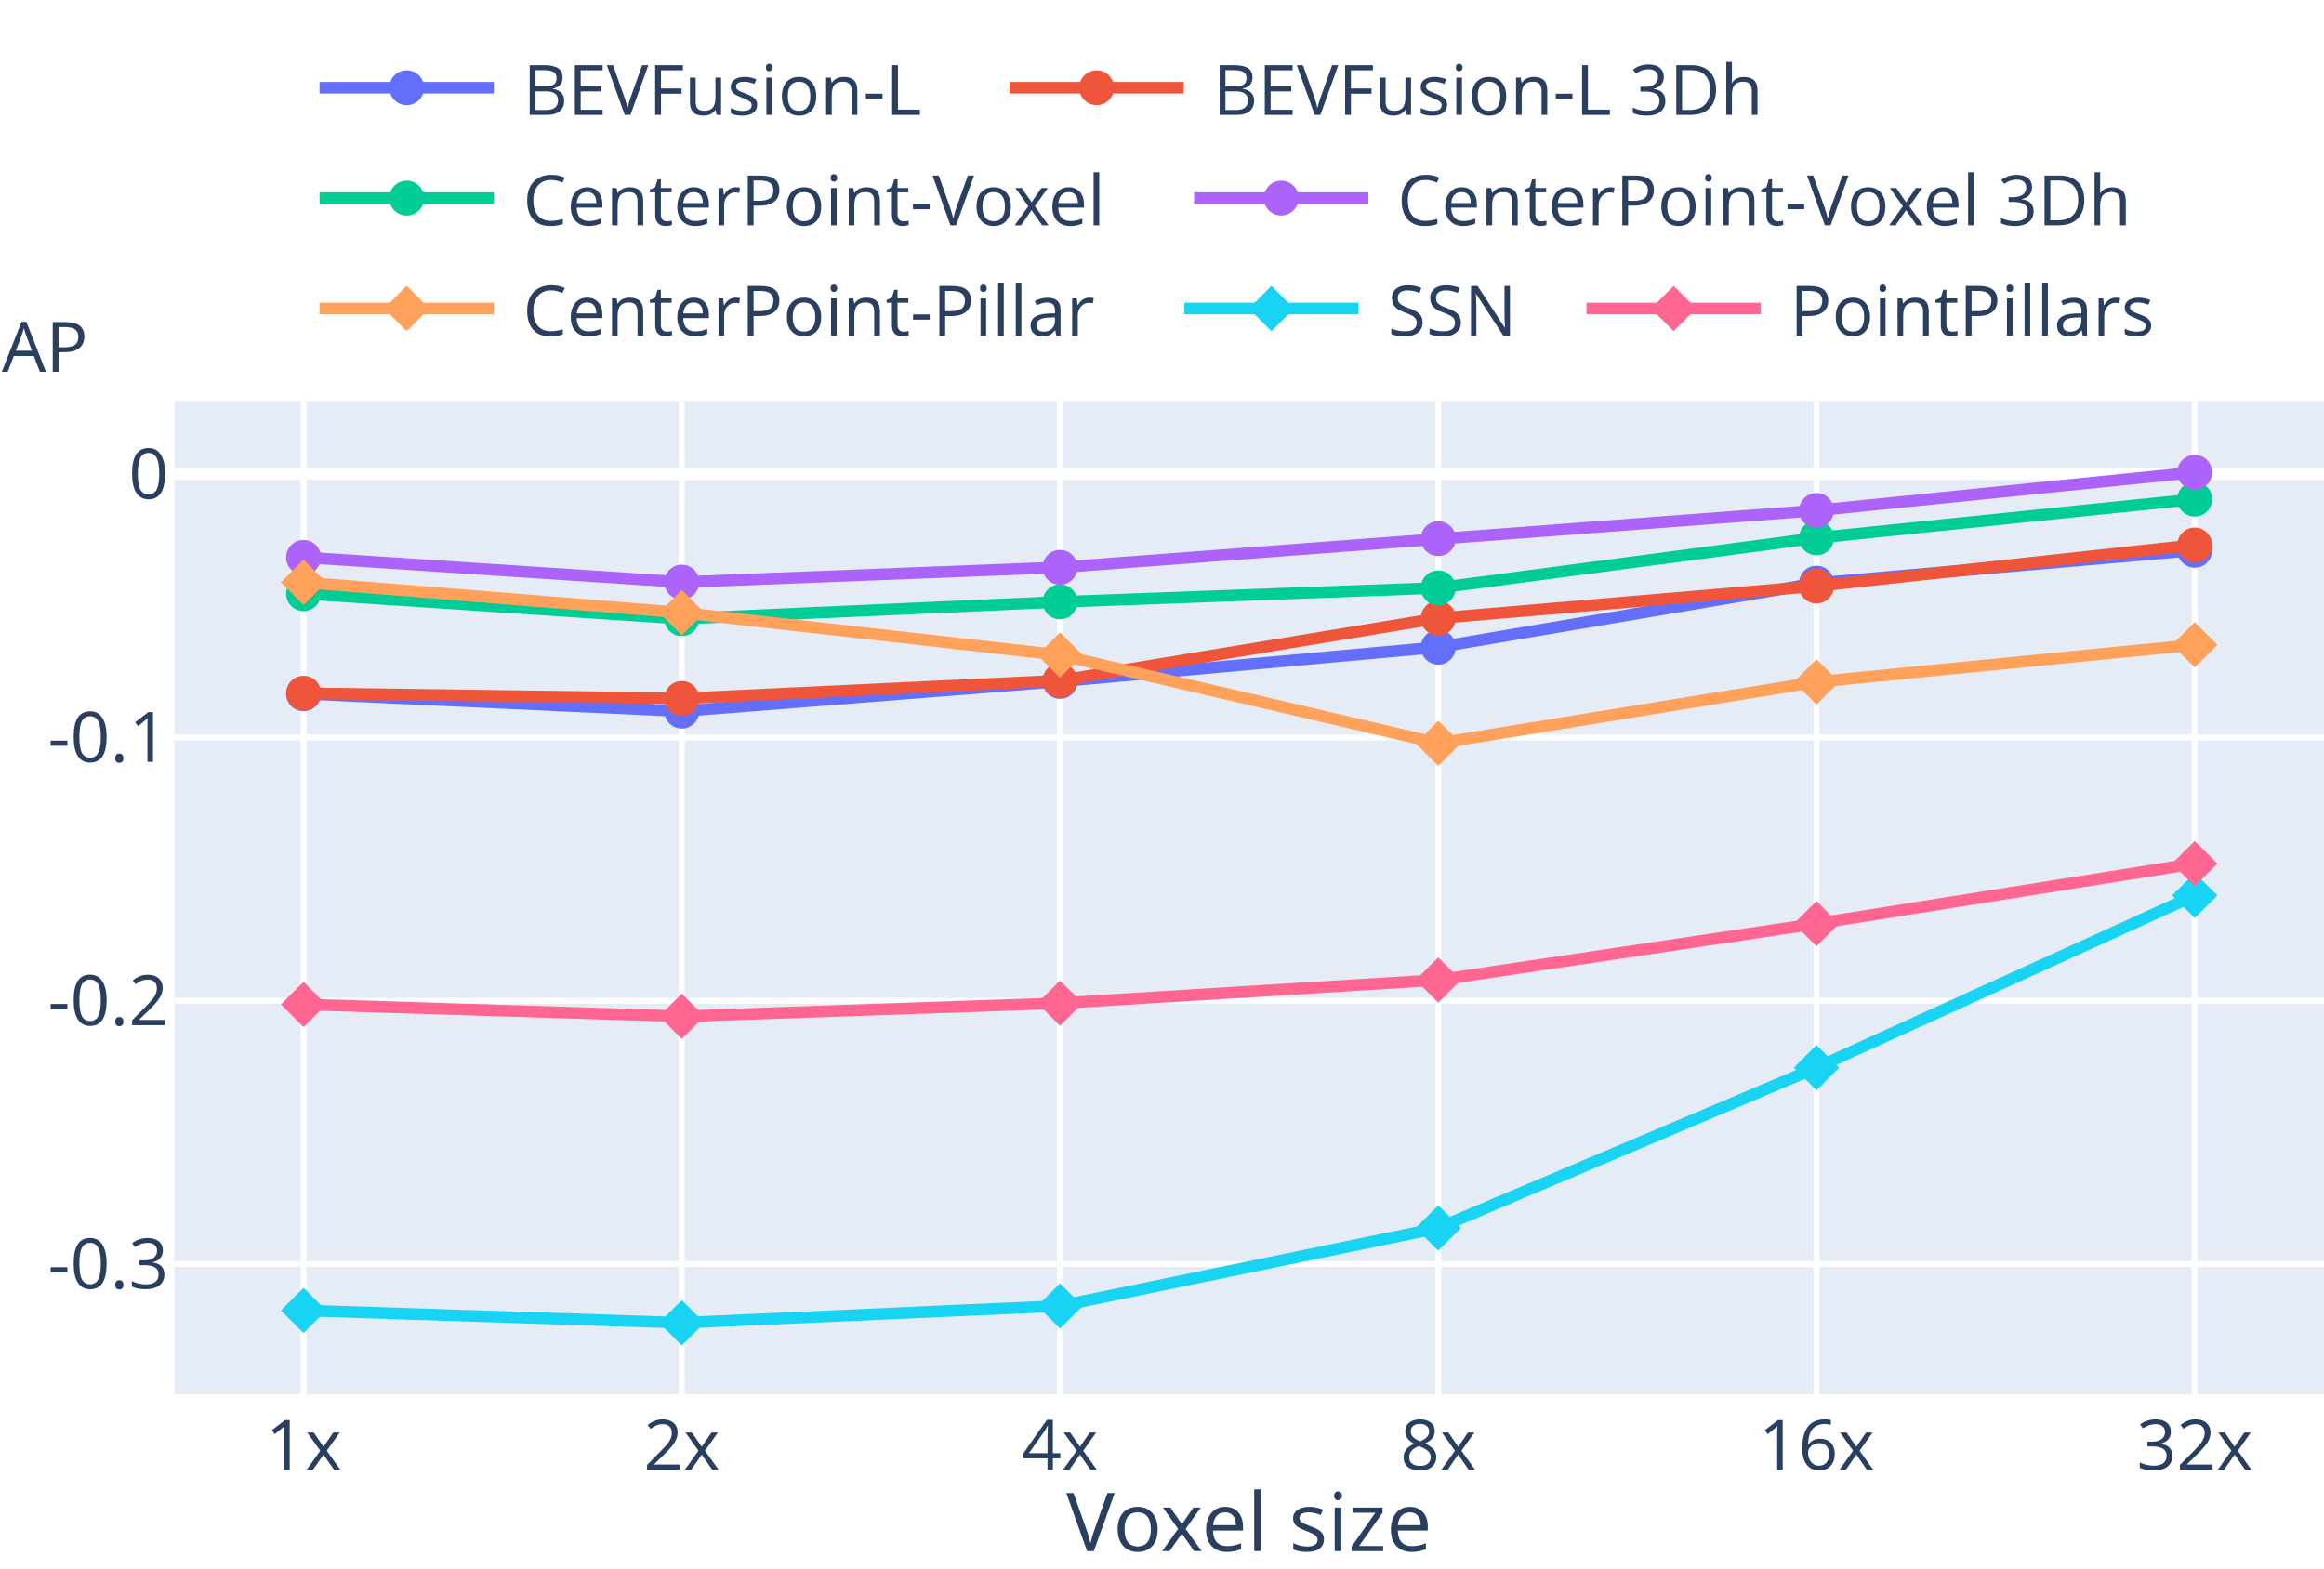
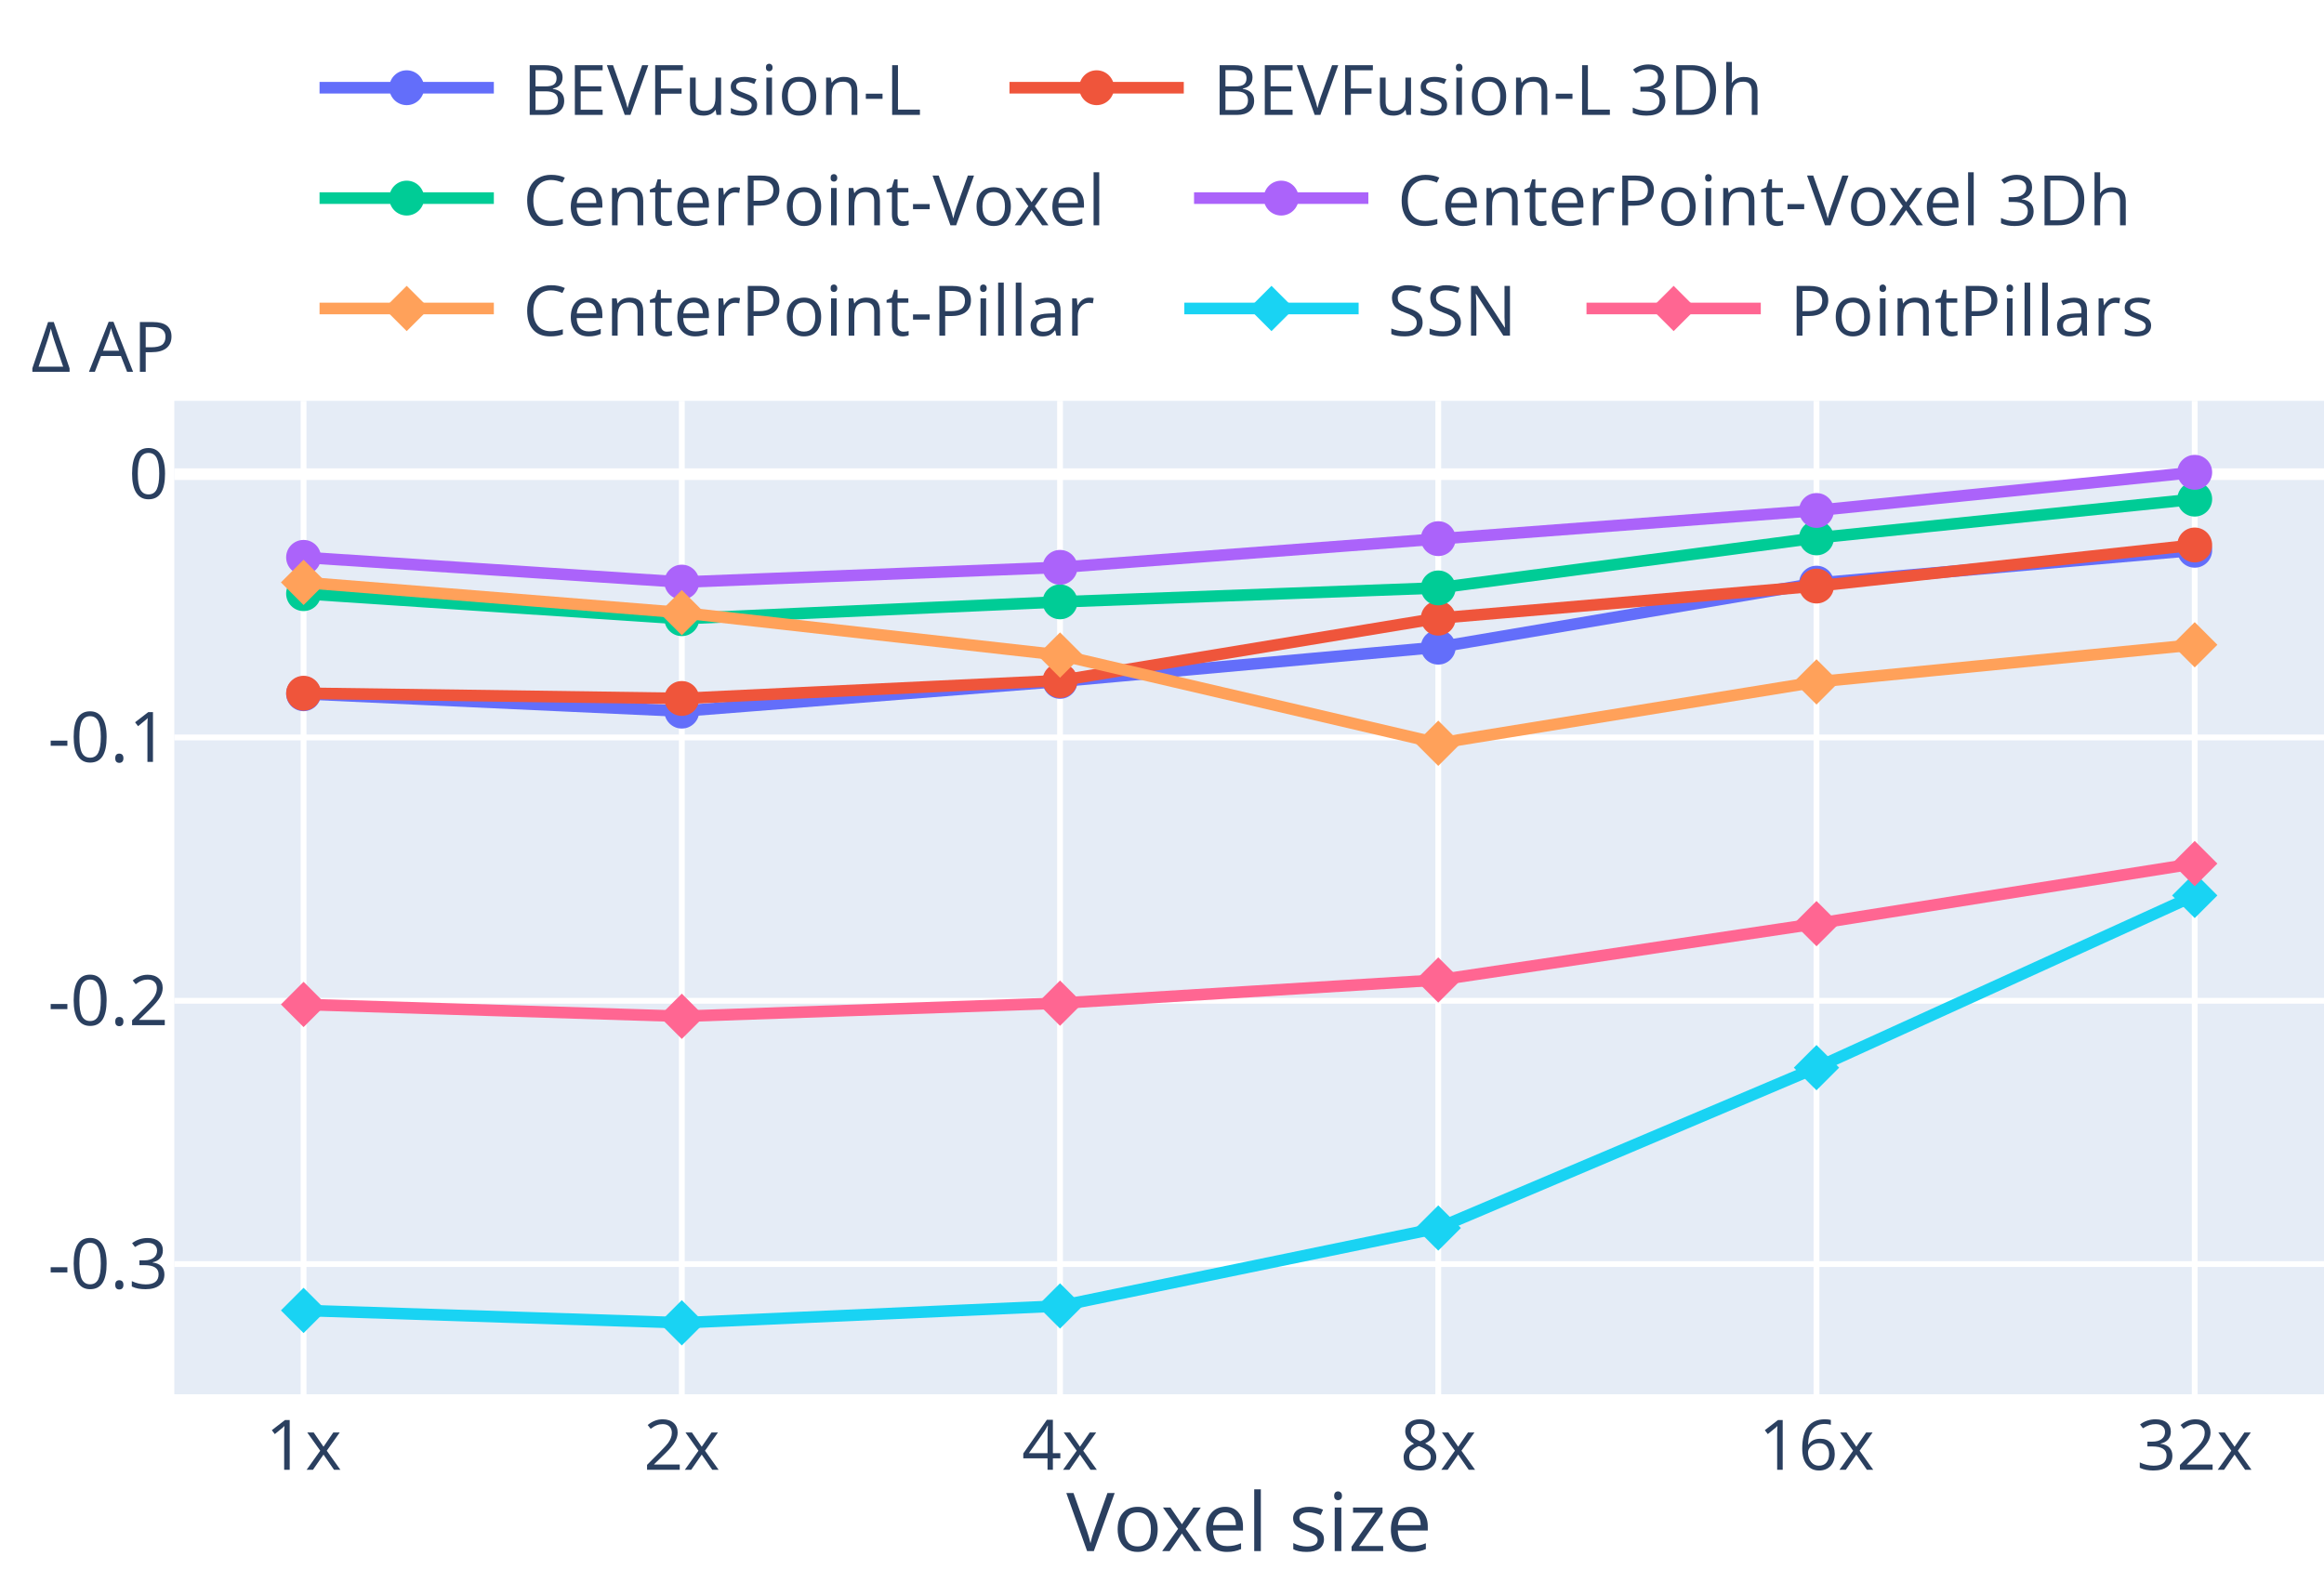
<svg xmlns="http://www.w3.org/2000/svg" class="main-svg" width="400" height="270" style="" viewBox="0 0 400 270">
  <rect x="0" y="0" width="400" height="270" style="fill: rgb(255, 255, 255); fill-opacity: 1;" />
-   <defs id="defs-f49421">
+   <defs id="defs-9df2e7">
    <g class="clips">
-       <clipPath id="clipf49421xyplot" class="plotclip">
+       <clipPath id="clip9df2e7xyplot" class="plotclip">
        <rect width="370" height="171" />
      </clipPath>
-       <clipPath class="axesclip" id="clipf49421x">
+       <clipPath class="axesclip" id="clip9df2e7x">
        <rect x="30" y="0" width="370" height="270" />
      </clipPath>
-       <clipPath class="axesclip" id="clipf49421y">
+       <clipPath class="axesclip" id="clip9df2e7y">
        <rect x="0" y="69" width="400" height="171" />
      </clipPath>
-       <clipPath class="axesclip" id="clipf49421xy">
+       <clipPath class="axesclip" id="clip9df2e7xy">
        <rect x="30" y="69" width="370" height="171" />
      </clipPath>
    </g>
    <g class="gradients" />
    <g class="patterns" />
  </defs>
  <g class="bglayer">
    <rect class="bg" x="30" y="69" width="370" height="171" style="fill: rgb(229, 236, 246); fill-opacity: 1; stroke-width: 0;" />
  </g>
  <g class="layer-below">
    <g class="imagelayer" />
    <g class="shapelayer" />
  </g>
  <g class="cartesianlayer">
    <g class="subplot xy">
      <g class="layer-subplot">
        <g class="shapelayer" />
        <g class="imagelayer" />
      </g>
      <g class="minor-gridlayer">
        <g class="x" />
        <g class="y" />
      </g>
      <g class="gridlayer">
        <g class="x">
          <path class="xgrid crisp" transform="translate(52.25,0)" d="M0,69v171" style="stroke: rgb(255, 255, 255); stroke-opacity: 1; stroke-width: 1px;" />
          <path class="xgrid crisp" transform="translate(117.35,0)" d="M0,69v171" style="stroke: rgb(255, 255, 255); stroke-opacity: 1; stroke-width: 1px;" />
          <path class="xgrid crisp" transform="translate(182.45,0)" d="M0,69v171" style="stroke: rgb(255, 255, 255); stroke-opacity: 1; stroke-width: 1px;" />
          <path class="xgrid crisp" transform="translate(247.55,0)" d="M0,69v171" style="stroke: rgb(255, 255, 255); stroke-opacity: 1; stroke-width: 1px;" />
          <path class="xgrid crisp" transform="translate(312.65,0)" d="M0,69v171" style="stroke: rgb(255, 255, 255); stroke-opacity: 1; stroke-width: 1px;" />
          <path class="xgrid crisp" transform="translate(377.75,0)" d="M0,69v171" style="stroke: rgb(255, 255, 255); stroke-opacity: 1; stroke-width: 1px;" />
        </g>
        <g class="y">
          <path class="ygrid crisp" transform="translate(0,217.59)" d="M30,0h370" style="stroke: rgb(255, 255, 255); stroke-opacity: 1; stroke-width: 1px;" />
          <path class="ygrid crisp" transform="translate(0,172.27)" d="M30,0h370" style="stroke: rgb(255, 255, 255); stroke-opacity: 1; stroke-width: 1px;" />
          <path class="ygrid crisp" transform="translate(0,126.94)" d="M30,0h370" style="stroke: rgb(255, 255, 255); stroke-opacity: 1; stroke-width: 1px;" />
        </g>
      </g>
      <g class="zerolinelayer">
        <path class="yzl zl crisp" transform="translate(0,81.62)" d="M30,0h370" style="stroke: rgb(255, 255, 255); stroke-opacity: 1; stroke-width: 2px;" />
      </g>
      <g class="layer-between">
        <g class="shapelayer" />
        <g class="imagelayer" />
      </g>
      <path class="xlines-below" />
      <path class="ylines-below" />
      <g class="overlines-below" />
      <g class="xaxislayer-below" />
      <g class="yaxislayer-below" />
      <g class="overaxes-below" />
      <g class="overplot">
-         <g class="xy" transform="translate(30,69)" clip-path="url(#clipf49421xyplot)">
+         <g class="xy" transform="translate(30,69)" clip-path="url(#clip9df2e7xyplot)">
          <g class="scatterlayer mlayer">
-             <g class="trace scatter trace887998" style="stroke-miterlimit: 2; opacity: 1;">
+             <g class="trace scatter trace36e291" style="stroke-miterlimit: 2; opacity: 1;">
              <g class="fills" />
              <g class="errorbars" />
              <g class="lines">
                <path class="js-line" d="M22.25,50.42L87.35,53.41L152.45,48.29L217.55,42.4L282.65,31.38L347.75,25.72" style="vector-effect: none; fill: none; stroke: rgb(99, 110, 250); stroke-opacity: 1; stroke-width: 2px; opacity: 1;" />
              </g>
              <g class="points">
                <path class="point" transform="translate(22.25,50.42)" d="M3,0A3,3 0 1,1 0,-3A3,3 0 0,1 3,0Z" style="opacity: 1; stroke-width: 0px; fill: rgb(99, 110, 250); fill-opacity: 1;" />
                <path class="point" transform="translate(87.35,53.41)" d="M3,0A3,3 0 1,1 0,-3A3,3 0 0,1 3,0Z" style="opacity: 1; stroke-width: 0px; fill: rgb(99, 110, 250); fill-opacity: 1;" />
                <path class="point" transform="translate(152.45,48.29)" d="M3,0A3,3 0 1,1 0,-3A3,3 0 0,1 3,0Z" style="opacity: 1; stroke-width: 0px; fill: rgb(99, 110, 250); fill-opacity: 1;" />
                <path class="point" transform="translate(217.55,42.4)" d="M3,0A3,3 0 1,1 0,-3A3,3 0 0,1 3,0Z" style="opacity: 1; stroke-width: 0px; fill: rgb(99, 110, 250); fill-opacity: 1;" />
                <path class="point" transform="translate(282.65,31.38)" d="M3,0A3,3 0 1,1 0,-3A3,3 0 0,1 3,0Z" style="opacity: 1; stroke-width: 0px; fill: rgb(99, 110, 250); fill-opacity: 1;" />
                <path class="point" transform="translate(347.75,25.72)" d="M3,0A3,3 0 1,1 0,-3A3,3 0 0,1 3,0Z" style="opacity: 1; stroke-width: 0px; fill: rgb(99, 110, 250); fill-opacity: 1;" />
              </g>
              <g class="text" />
            </g>
-             <g class="trace scatter trace43414b" style="stroke-miterlimit: 2; opacity: 1;">
+             <g class="trace scatter trace253dd2" style="stroke-miterlimit: 2; opacity: 1;">
              <g class="fills" />
              <g class="errorbars" />
              <g class="lines">
                <path class="js-line" d="M22.25,50.33L87.35,51.23L152.45,48.15L217.55,37.41L282.65,31.88L347.75,24.81" style="vector-effect: none; fill: none; stroke: rgb(239, 85, 59); stroke-opacity: 1; stroke-width: 2px; opacity: 1;" />
              </g>
              <g class="points">
                <path class="point" transform="translate(22.25,50.33)" d="M3,0A3,3 0 1,1 0,-3A3,3 0 0,1 3,0Z" style="opacity: 1; stroke-width: 0px; fill: rgb(239, 85, 59); fill-opacity: 1;" />
                <path class="point" transform="translate(87.35,51.23)" d="M3,0A3,3 0 1,1 0,-3A3,3 0 0,1 3,0Z" style="opacity: 1; stroke-width: 0px; fill: rgb(239, 85, 59); fill-opacity: 1;" />
                <path class="point" transform="translate(152.45,48.15)" d="M3,0A3,3 0 1,1 0,-3A3,3 0 0,1 3,0Z" style="opacity: 1; stroke-width: 0px; fill: rgb(239, 85, 59); fill-opacity: 1;" />
                <path class="point" transform="translate(217.55,37.41)" d="M3,0A3,3 0 1,1 0,-3A3,3 0 0,1 3,0Z" style="opacity: 1; stroke-width: 0px; fill: rgb(239, 85, 59); fill-opacity: 1;" />
                <path class="point" transform="translate(282.65,31.88)" d="M3,0A3,3 0 1,1 0,-3A3,3 0 0,1 3,0Z" style="opacity: 1; stroke-width: 0px; fill: rgb(239, 85, 59); fill-opacity: 1;" />
                <path class="point" transform="translate(347.75,24.81)" d="M3,0A3,3 0 1,1 0,-3A3,3 0 0,1 3,0Z" style="opacity: 1; stroke-width: 0px; fill: rgb(239, 85, 59); fill-opacity: 1;" />
              </g>
              <g class="text" />
            </g>
-             <g class="trace scatter trace8df3fe" style="stroke-miterlimit: 2; opacity: 1;">
+             <g class="trace scatter trace8d8fbc" style="stroke-miterlimit: 2; opacity: 1;">
              <g class="fills" />
              <g class="errorbars" />
              <g class="lines">
                <path class="js-line" d="M22.25,33.19L87.35,37.5L152.45,34.6L217.55,32.2L282.65,23.59L347.75,16.92" style="vector-effect: none; fill: none; stroke: rgb(0, 204, 150); stroke-opacity: 1; stroke-width: 2px; opacity: 1;" />
              </g>
              <g class="points">
                <path class="point" transform="translate(22.25,33.19)" d="M3,0A3,3 0 1,1 0,-3A3,3 0 0,1 3,0Z" style="opacity: 1; stroke-width: 0px; fill: rgb(0, 204, 150); fill-opacity: 1;" />
                <path class="point" transform="translate(87.35,37.5)" d="M3,0A3,3 0 1,1 0,-3A3,3 0 0,1 3,0Z" style="opacity: 1; stroke-width: 0px; fill: rgb(0, 204, 150); fill-opacity: 1;" />
                <path class="point" transform="translate(152.45,34.6)" d="M3,0A3,3 0 1,1 0,-3A3,3 0 0,1 3,0Z" style="opacity: 1; stroke-width: 0px; fill: rgb(0, 204, 150); fill-opacity: 1;" />
                <path class="point" transform="translate(217.55,32.2)" d="M3,0A3,3 0 1,1 0,-3A3,3 0 0,1 3,0Z" style="opacity: 1; stroke-width: 0px; fill: rgb(0, 204, 150); fill-opacity: 1;" />
                <path class="point" transform="translate(282.65,23.59)" d="M3,0A3,3 0 1,1 0,-3A3,3 0 0,1 3,0Z" style="opacity: 1; stroke-width: 0px; fill: rgb(0, 204, 150); fill-opacity: 1;" />
                <path class="point" transform="translate(347.75,16.92)" d="M3,0A3,3 0 1,1 0,-3A3,3 0 0,1 3,0Z" style="opacity: 1; stroke-width: 0px; fill: rgb(0, 204, 150); fill-opacity: 1;" />
              </g>
              <g class="text" />
            </g>
-             <g class="trace scatter trace2d7daf" style="stroke-miterlimit: 2; opacity: 1;">
+             <g class="trace scatter trace71bcf9" style="stroke-miterlimit: 2; opacity: 1;">
              <g class="fills" />
              <g class="errorbars" />
              <g class="lines">
                <path class="js-line" d="M22.25,26.94L87.35,31.2L152.45,28.66L282.65,18.87L347.75,12.3" style="vector-effect: none; fill: none; stroke: rgb(171, 99, 250); stroke-opacity: 1; stroke-width: 2px; opacity: 1;" />
              </g>
              <g class="points">
                <path class="point" transform="translate(22.25,26.94)" d="M3,0A3,3 0 1,1 0,-3A3,3 0 0,1 3,0Z" style="opacity: 1; stroke-width: 0px; fill: rgb(171, 99, 250); fill-opacity: 1;" />
                <path class="point" transform="translate(87.35,31.2)" d="M3,0A3,3 0 1,1 0,-3A3,3 0 0,1 3,0Z" style="opacity: 1; stroke-width: 0px; fill: rgb(171, 99, 250); fill-opacity: 1;" />
                <path class="point" transform="translate(152.45,28.66)" d="M3,0A3,3 0 1,1 0,-3A3,3 0 0,1 3,0Z" style="opacity: 1; stroke-width: 0px; fill: rgb(171, 99, 250); fill-opacity: 1;" />
                <path class="point" transform="translate(217.55,23.72)" d="M3,0A3,3 0 1,1 0,-3A3,3 0 0,1 3,0Z" style="opacity: 1; stroke-width: 0px; fill: rgb(171, 99, 250); fill-opacity: 1;" />
                <path class="point" transform="translate(282.65,18.87)" d="M3,0A3,3 0 1,1 0,-3A3,3 0 0,1 3,0Z" style="opacity: 1; stroke-width: 0px; fill: rgb(171, 99, 250); fill-opacity: 1;" />
                <path class="point" transform="translate(347.75,12.3)" d="M3,0A3,3 0 1,1 0,-3A3,3 0 0,1 3,0Z" style="opacity: 1; stroke-width: 0px; fill: rgb(171, 99, 250); fill-opacity: 1;" />
              </g>
              <g class="text" />
            </g>
-             <g class="trace scatter trace5e3ed9" style="stroke-miterlimit: 2; opacity: 1;">
+             <g class="trace scatter tracefe1ca5" style="stroke-miterlimit: 2; opacity: 1;">
              <g class="fills" />
              <g class="errorbars" />
              <g class="lines">
                <path class="js-line" d="M22.25,31.25L87.35,36.46L152.45,43.76L217.55,58.94L282.65,48.38L347.75,41.99" style="vector-effect: none; fill: none; stroke: rgb(255, 161, 90); stroke-opacity: 1; stroke-width: 2px; opacity: 1;" />
              </g>
              <g class="points">
                <path class="point" transform="translate(22.25,31.25)" d="M3.9,0L0,3.9L-3.9,0L0,-3.9Z" style="opacity: 1; stroke-width: 0px; fill: rgb(255, 161, 90); fill-opacity: 1;" />
                <path class="point" transform="translate(87.35,36.46)" d="M3.9,0L0,3.9L-3.9,0L0,-3.9Z" style="opacity: 1; stroke-width: 0px; fill: rgb(255, 161, 90); fill-opacity: 1;" />
                <path class="point" transform="translate(152.45,43.76)" d="M3.9,0L0,3.9L-3.9,0L0,-3.9Z" style="opacity: 1; stroke-width: 0px; fill: rgb(255, 161, 90); fill-opacity: 1;" />
                <path class="point" transform="translate(217.55,58.94)" d="M3.9,0L0,3.9L-3.9,0L0,-3.9Z" style="opacity: 1; stroke-width: 0px; fill: rgb(255, 161, 90); fill-opacity: 1;" />
                <path class="point" transform="translate(282.65,48.38)" d="M3.9,0L0,3.9L-3.9,0L0,-3.9Z" style="opacity: 1; stroke-width: 0px; fill: rgb(255, 161, 90); fill-opacity: 1;" />
                <path class="point" transform="translate(347.75,41.99)" d="M3.9,0L0,3.9L-3.9,0L0,-3.9Z" style="opacity: 1; stroke-width: 0px; fill: rgb(255, 161, 90); fill-opacity: 1;" />
              </g>
              <g class="text" />
            </g>
-             <g class="trace scatter tracee6a9c5" style="stroke-miterlimit: 2; opacity: 1;">
+             <g class="trace scatter trace2d0a30" style="stroke-miterlimit: 2; opacity: 1;">
              <g class="fills" />
              <g class="errorbars" />
              <g class="lines">
                <path class="js-line" d="M22.25,156.57L87.35,158.7L152.45,155.8L217.55,142.38L282.65,114.78L347.75,85.14" style="vector-effect: none; fill: none; stroke: rgb(25, 211, 243); stroke-opacity: 1; stroke-width: 2px; opacity: 1;" />
              </g>
              <g class="points">
                <path class="point" transform="translate(22.25,156.57)" d="M3.9,0L0,3.9L-3.9,0L0,-3.9Z" style="opacity: 1; stroke-width: 0px; fill: rgb(25, 211, 243); fill-opacity: 1;" />
                <path class="point" transform="translate(87.35,158.7)" d="M3.9,0L0,3.9L-3.9,0L0,-3.9Z" style="opacity: 1; stroke-width: 0px; fill: rgb(25, 211, 243); fill-opacity: 1;" />
                <path class="point" transform="translate(152.45,155.8)" d="M3.9,0L0,3.9L-3.9,0L0,-3.9Z" style="opacity: 1; stroke-width: 0px; fill: rgb(25, 211, 243); fill-opacity: 1;" />
                <path class="point" transform="translate(217.55,142.38)" d="M3.9,0L0,3.9L-3.9,0L0,-3.9Z" style="opacity: 1; stroke-width: 0px; fill: rgb(25, 211, 243); fill-opacity: 1;" />
                <path class="point" transform="translate(282.65,114.78)" d="M3.9,0L0,3.9L-3.9,0L0,-3.9Z" style="opacity: 1; stroke-width: 0px; fill: rgb(25, 211, 243); fill-opacity: 1;" />
                <path class="point" transform="translate(347.75,85.14)" d="M3.9,0L0,3.9L-3.9,0L0,-3.9Z" style="opacity: 1; stroke-width: 0px; fill: rgb(25, 211, 243); fill-opacity: 1;" />
              </g>
              <g class="text" />
            </g>
-             <g class="trace scatter trace454616" style="stroke-miterlimit: 2; opacity: 1;">
+             <g class="trace scatter trace00df76" style="stroke-miterlimit: 2; opacity: 1;">
              <g class="fills" />
              <g class="errorbars" />
              <g class="lines">
                <path class="js-line" d="M22.25,103.9L87.35,105.94L152.45,103.68L217.55,99.69L282.65,89.99L347.75,79.65" style="vector-effect: none; fill: none; stroke: rgb(255, 102, 146); stroke-opacity: 1; stroke-width: 2px; opacity: 1;" />
              </g>
              <g class="points">
                <path class="point" transform="translate(22.25,103.9)" d="M3.9,0L0,3.9L-3.9,0L0,-3.9Z" style="opacity: 1; stroke-width: 0px; fill: rgb(255, 102, 146); fill-opacity: 1;" />
                <path class="point" transform="translate(87.35,105.94)" d="M3.9,0L0,3.9L-3.9,0L0,-3.9Z" style="opacity: 1; stroke-width: 0px; fill: rgb(255, 102, 146); fill-opacity: 1;" />
                <path class="point" transform="translate(152.45,103.68)" d="M3.9,0L0,3.9L-3.9,0L0,-3.9Z" style="opacity: 1; stroke-width: 0px; fill: rgb(255, 102, 146); fill-opacity: 1;" />
                <path class="point" transform="translate(217.55,99.69)" d="M3.9,0L0,3.9L-3.9,0L0,-3.9Z" style="opacity: 1; stroke-width: 0px; fill: rgb(255, 102, 146); fill-opacity: 1;" />
                <path class="point" transform="translate(282.65,89.99)" d="M3.9,0L0,3.9L-3.9,0L0,-3.9Z" style="opacity: 1; stroke-width: 0px; fill: rgb(255, 102, 146); fill-opacity: 1;" />
                <path class="point" transform="translate(347.75,79.65)" d="M3.9,0L0,3.9L-3.9,0L0,-3.9Z" style="opacity: 1; stroke-width: 0px; fill: rgb(255, 102, 146); fill-opacity: 1;" />
              </g>
              <g class="text" />
            </g>
          </g>
        </g>
      </g>
      <g class="zerolinelayer-above" />
      <path class="xlines-above crisp" d="M0,0" style="fill: none;" />
      <path class="ylines-above crisp" d="M0,0" style="fill: none;" />
      <g class="overlines-above" />
      <g class="xaxislayer-above">
        <g class="xtick">
          <text text-anchor="middle" x="0" y="253" transform="translate(52.25,0)" style="font-family: 'Open Sans', verdana, arial, sans-serif; font-size: 12px; fill: rgb(42, 63, 95); fill-opacity: 1; white-space: pre;">1x</text>
        </g>
        <g class="xtick">
          <text text-anchor="middle" x="0" y="253" transform="translate(117.35,0)" style="font-family: 'Open Sans', verdana, arial, sans-serif; font-size: 12px; fill: rgb(42, 63, 95); fill-opacity: 1; white-space: pre;">2x</text>
        </g>
        <g class="xtick">
          <text text-anchor="middle" x="0" y="253" transform="translate(182.45,0)" style="font-family: 'Open Sans', verdana, arial, sans-serif; font-size: 12px; fill: rgb(42, 63, 95); fill-opacity: 1; white-space: pre;">4x</text>
        </g>
        <g class="xtick">
          <text text-anchor="middle" x="0" y="253" transform="translate(247.55,0)" style="font-family: 'Open Sans', verdana, arial, sans-serif; font-size: 12px; fill: rgb(42, 63, 95); fill-opacity: 1; white-space: pre;">8x</text>
        </g>
        <g class="xtick">
          <text text-anchor="middle" x="0" y="253" transform="translate(312.65,0)" style="font-family: 'Open Sans', verdana, arial, sans-serif; font-size: 12px; fill: rgb(42, 63, 95); fill-opacity: 1; white-space: pre;">16x</text>
        </g>
        <g class="xtick">
          <text text-anchor="middle" x="0" y="253" transform="translate(377.75,0)" style="font-family: 'Open Sans', verdana, arial, sans-serif; font-size: 12px; fill: rgb(42, 63, 95); fill-opacity: 1; white-space: pre;">32x</text>
        </g>
      </g>
      <g class="yaxislayer-above">
        <g class="ytick">
          <text text-anchor="end" x="29" y="4.2" transform="translate(0,217.59)" style="font-family: 'Open Sans', verdana, arial, sans-serif; font-size: 12px; fill: rgb(42, 63, 95); fill-opacity: 1; white-space: pre;">-0.3</text>
        </g>
        <g class="ytick">
          <text text-anchor="end" x="29" y="4.2" style="font-family: 'Open Sans', verdana, arial, sans-serif; font-size: 12px; fill: rgb(42, 63, 95); fill-opacity: 1; white-space: pre;" transform="translate(0,172.27)">-0.2</text>
        </g>
        <g class="ytick">
          <text text-anchor="end" x="29" y="4.2" style="font-family: 'Open Sans', verdana, arial, sans-serif; font-size: 12px; fill: rgb(42, 63, 95); fill-opacity: 1; white-space: pre;" transform="translate(0,126.94)">-0.1</text>
        </g>
        <g class="ytick">
          <text text-anchor="end" x="29" y="4.2" style="font-family: 'Open Sans', verdana, arial, sans-serif; font-size: 12px; fill: rgb(42, 63, 95); fill-opacity: 1; white-space: pre;" transform="translate(0,81.62)">0</text>
        </g>
      </g>
      <g class="overaxes-above" />
    </g>
  </g>
  <g class="polarlayer" />
  <g class="smithlayer" />
  <g class="ternarylayer" />
  <g class="geolayer" />
  <g class="funnelarealayer" />
  <g class="pielayer" />
  <g class="iciclelayer" />
  <g class="treemaplayer" />
  <g class="sunburstlayer" />
  <g class="glimages" />
-   <defs id="topdefs-f49421">
+   <defs id="topdefs-9df2e7">
    <g class="clips" />
-     <clipPath id="legendf49421">
+     <clipPath id="legend9df2e7">
      <rect width="330" height="67" x="0" y="0" />
    </clipPath>
  </defs>
  <g class="layer-above">
    <g class="imagelayer" />
    <g class="shapelayer" />
  </g>
  <g class="infolayer">
    <g class="legend" pointer-events="all" transform="translate(50,0.6)">
      <rect class="bg" shape-rendering="crispEdges" width="330" height="67" x="0" y="0" style="stroke: rgb(68, 68, 68); stroke-opacity: 1; fill: rgb(255, 255, 255); fill-opacity: 1; stroke-width: 0px;" />
-       <g class="scrollbox" transform="" clip-path="url(#legendf49421)">
+       <g class="scrollbox" transform="" clip-path="url(#legend9df2e7)">
        <g class="groups" transform="">
          <g class="traces" transform="translate(0,14.5)" style="opacity: 1;">
            <text class="legendtext" text-anchor="start" x="40" y="4.68" style="font-family: 'Open Sans', verdana, arial, sans-serif; font-size: 12px; fill: rgb(42, 63, 95); fill-opacity: 1; white-space: pre;">BEVFusion-L</text>
            <g class="layers" style="opacity: 1;">
              <g class="legendfill" />
              <g class="legendlines">
                <path class="js-line" d="M5,0h30" style="fill: none; stroke: rgb(99, 110, 250); stroke-opacity: 1; stroke-width: 2px;" />
              </g>
              <g class="legendsymbols">
                <g class="legendpoints">
                  <path class="scatterpts" transform="translate(20,0)" d="M3,0A3,3 0 1,1 0,-3A3,3 0 0,1 3,0Z" style="opacity: 1; stroke-width: 0px; fill: rgb(99, 110, 250); fill-opacity: 1;" />
                </g>
              </g>
            </g>
            <rect class="legendtoggle" x="0" y="-9.5" width="116.25" height="19" style="fill: rgb(0, 0, 0); fill-opacity: 0;" />
          </g>
        </g>
        <g class="groups" transform="translate(118.75,0)">
          <g class="traces" transform="translate(0,14.5)" style="opacity: 1;">
            <text class="legendtext" text-anchor="start" x="40" y="4.68" style="font-family: 'Open Sans', verdana, arial, sans-serif; font-size: 12px; fill: rgb(42, 63, 95); fill-opacity: 1; white-space: pre;">BEVFusion-L 3Dh</text>
            <g class="layers" style="opacity: 1;">
              <g class="legendfill" />
              <g class="legendlines">
                <path class="js-line" d="M5,0h30" style="fill: none; stroke: rgb(239, 85, 59); stroke-opacity: 1; stroke-width: 2px;" />
              </g>
              <g class="legendsymbols">
                <g class="legendpoints">
                  <path class="scatterpts" transform="translate(20,0)" d="M3,0A3,3 0 1,1 0,-3A3,3 0 0,1 3,0Z" style="opacity: 1; stroke-width: 0px; fill: rgb(239, 85, 59); fill-opacity: 1;" />
                </g>
              </g>
            </g>
            <rect class="legendtoggle" x="0" y="-9.5" width="144.219" height="19" style="fill: rgb(0, 0, 0); fill-opacity: 0;" />
          </g>
        </g>
        <g class="groups" transform="translate(0,19)">
          <g class="traces" transform="translate(0,14.5)" style="opacity: 1;">
            <text class="legendtext" text-anchor="start" x="40" y="4.68" style="font-family: 'Open Sans', verdana, arial, sans-serif; font-size: 12px; fill: rgb(42, 63, 95); fill-opacity: 1; white-space: pre;">CenterPoint-Voxel</text>
            <g class="layers" style="opacity: 1;">
              <g class="legendfill" />
              <g class="legendlines">
                <path class="js-line" d="M5,0h30" style="fill: none; stroke: rgb(0, 204, 150); stroke-opacity: 1; stroke-width: 2px;" />
              </g>
              <g class="legendsymbols">
                <g class="legendpoints">
                  <path class="scatterpts" transform="translate(20,0)" d="M3,0A3,3 0 1,1 0,-3A3,3 0 0,1 3,0Z" style="opacity: 1; stroke-width: 0px; fill: rgb(0, 204, 150); fill-opacity: 1;" />
                </g>
              </g>
            </g>
            <rect class="legendtoggle" x="0" y="-9.5" width="148.016" height="19" style="fill: rgb(0, 0, 0); fill-opacity: 0;" />
          </g>
        </g>
        <g class="groups" transform="translate(150.5156,19)">
          <g class="traces" transform="translate(0,14.5)" style="opacity: 1;">
            <text class="legendtext" text-anchor="start" x="40" y="4.68" style="font-family: 'Open Sans', verdana, arial, sans-serif; font-size: 12px; fill: rgb(42, 63, 95); fill-opacity: 1; white-space: pre;">CenterPoint-Voxel 3Dh</text>
            <g class="layers" style="opacity: 1;">
              <g class="legendfill" />
              <g class="legendlines">
                <path class="js-line" d="M5,0h30" style="fill: none; stroke: rgb(171, 99, 250); stroke-opacity: 1; stroke-width: 2px;" />
              </g>
              <g class="legendsymbols">
                <g class="legendpoints">
                  <path class="scatterpts" transform="translate(20,0)" d="M3,0A3,3 0 1,1 0,-3A3,3 0 0,1 3,0Z" style="opacity: 1; stroke-width: 0px; fill: rgb(171, 99, 250); fill-opacity: 1;" />
                </g>
              </g>
            </g>
            <rect class="legendtoggle" x="0" y="-9.5" width="176.312" height="19" style="fill: rgb(0, 0, 0); fill-opacity: 0;" />
          </g>
        </g>
        <g class="groups" transform="translate(0,38)">
          <g class="traces" transform="translate(0,14.5)" style="opacity: 1;">
            <text class="legendtext" text-anchor="start" x="40" y="4.68" style="font-family: 'Open Sans', verdana, arial, sans-serif; font-size: 12px; fill: rgb(42, 63, 95); fill-opacity: 1; white-space: pre;">CenterPoint-Pillar</text>
            <g class="layers" style="opacity: 1;">
              <g class="legendfill" />
              <g class="legendlines">
                <path class="js-line" d="M5,0h30" style="fill: none; stroke: rgb(255, 161, 90); stroke-opacity: 1; stroke-width: 2px;" />
              </g>
              <g class="legendsymbols">
                <g class="legendpoints">
                  <path class="scatterpts" transform="translate(20,0)" d="M3.9,0L0,3.9L-3.9,0L0,-3.9Z" style="opacity: 1; stroke-width: 0px; fill: rgb(255, 161, 90); fill-opacity: 1;" />
                </g>
              </g>
            </g>
            <rect class="legendtoggle" x="0" y="-9.5" width="146.344" height="19" style="fill: rgb(0, 0, 0); fill-opacity: 0;" />
          </g>
        </g>
        <g class="groups" transform="translate(148.8438,38)">
          <g class="traces" transform="translate(0,14.5)" style="opacity: 1;">
            <text class="legendtext" text-anchor="start" x="40" y="4.68" style="font-family: 'Open Sans', verdana, arial, sans-serif; font-size: 12px; fill: rgb(42, 63, 95); fill-opacity: 1; white-space: pre;">SSN</text>
            <g class="layers" style="opacity: 1;">
              <g class="legendfill" />
              <g class="legendlines">
                <path class="js-line" d="M5,0h30" style="fill: none; stroke: rgb(25, 211, 243); stroke-opacity: 1; stroke-width: 2px;" />
              </g>
              <g class="legendsymbols">
                <g class="legendpoints">
                  <path class="scatterpts" transform="translate(20,0)" d="M3.9,0L0,3.9L-3.9,0L0,-3.9Z" style="opacity: 1; stroke-width: 0px; fill: rgb(25, 211, 243); fill-opacity: 1;" />
                </g>
              </g>
            </g>
            <rect class="legendtoggle" x="0" y="-9.5" width="66.719" height="19" style="fill: rgb(0, 0, 0); fill-opacity: 0;" />
          </g>
        </g>
        <g class="groups" transform="translate(218.0625,38)">
          <g class="traces" transform="translate(0,14.5)" style="opacity: 1;">
            <text class="legendtext" text-anchor="start" x="40" y="4.68" style="font-family: 'Open Sans', verdana, arial, sans-serif; font-size: 12px; fill: rgb(42, 63, 95); fill-opacity: 1; white-space: pre;">PointPillars</text>
            <g class="layers" style="opacity: 1;">
              <g class="legendfill" />
              <g class="legendlines">
                <path class="js-line" d="M5,0h30" style="fill: none; stroke: rgb(255, 102, 146); stroke-opacity: 1; stroke-width: 2px;" />
              </g>
              <g class="legendsymbols">
                <g class="legendpoints">
                  <path class="scatterpts" transform="translate(20,0)" d="M3.9,0L0,3.9L-3.9,0L0,-3.9Z" style="opacity: 1; stroke-width: 0px; fill: rgb(255, 102, 146); fill-opacity: 1;" />
                </g>
              </g>
            </g>
            <rect class="legendtoggle" x="0" y="-9.5" width="107.812" height="19" style="fill: rgb(0, 0, 0); fill-opacity: 0;" />
          </g>
        </g>
      </g>
      <rect class="scrollbar" rx="20" ry="3" width="0" height="0" x="0" y="0" style="fill: rgb(128, 139, 164); fill-opacity: 1;" />
    </g>
    <g class="g-gtitle" />
    <g class="g-xtitle" transform="translate(0,-2.3)">
      <text class="xtitle" x="215" y="269.3" text-anchor="middle" style="opacity: 1; font-family: 'Open Sans', verdana, arial, sans-serif; font-size: 14px; fill: rgb(42, 63, 95); fill-opacity: 1; white-space: pre;">Voxel size</text>
    </g>
    <g class="g-ytitle" />
    <g class="annotation" data-index="0" style="opacity: 1;">
-       <g class="annotation-text-g" transform="rotate(0,2.95,60)">
-         <g class="cursor-pointer" transform="translate(-13,51)">
+       <g class="annotation-text-g" transform="rotate(0,17.75,60)">
+         <g class="cursor-pointer" transform="translate(2,51)">
          <rect class="bg" x="0.5" y="0.5" width="30" height="17" style="stroke-width: 1px; stroke: rgb(0, 0, 0); stroke-opacity: 0; fill: rgb(0, 0, 0); fill-opacity: 0;" />
          <text class="annotation-text" text-anchor="middle" x="15.734" y="13" style="font-family: 'Open Sans', verdana, arial, sans-serif; font-size: 12px; fill: rgb(42, 63, 95); fill-opacity: 1; white-space: pre;">Δ AP</text>
        </g>
      </g>
    </g>
  </g>
</svg>
